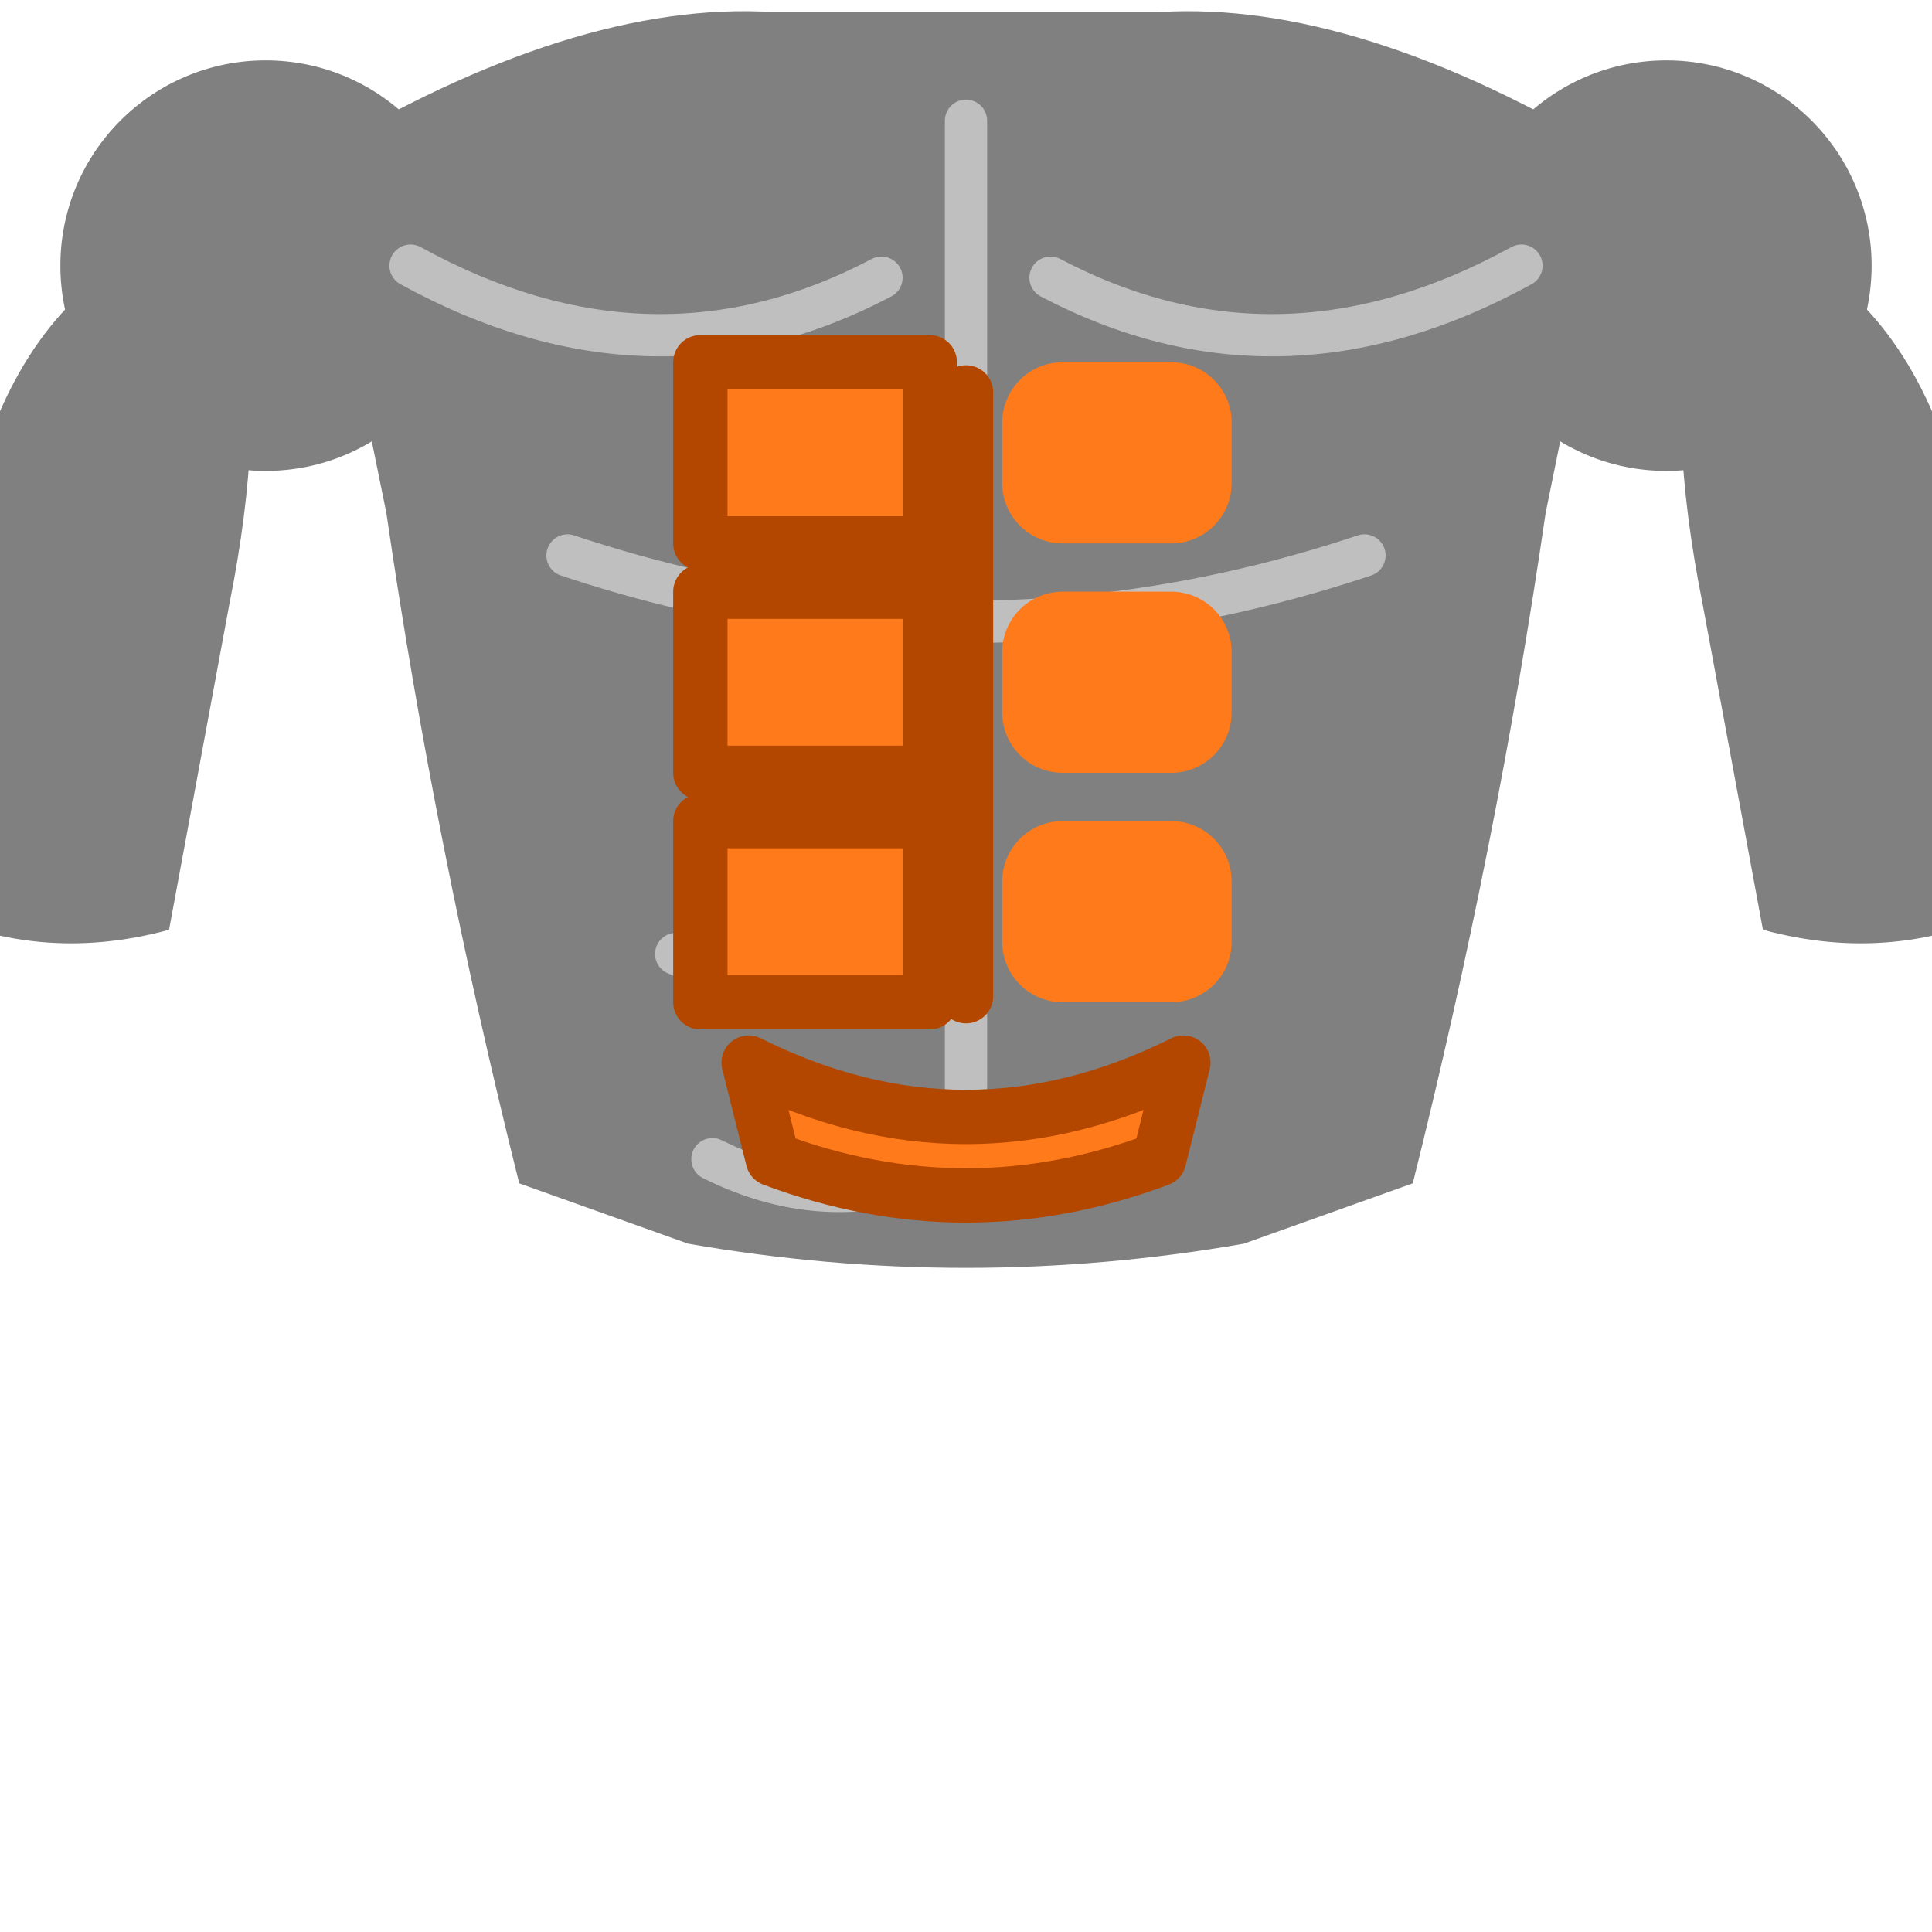
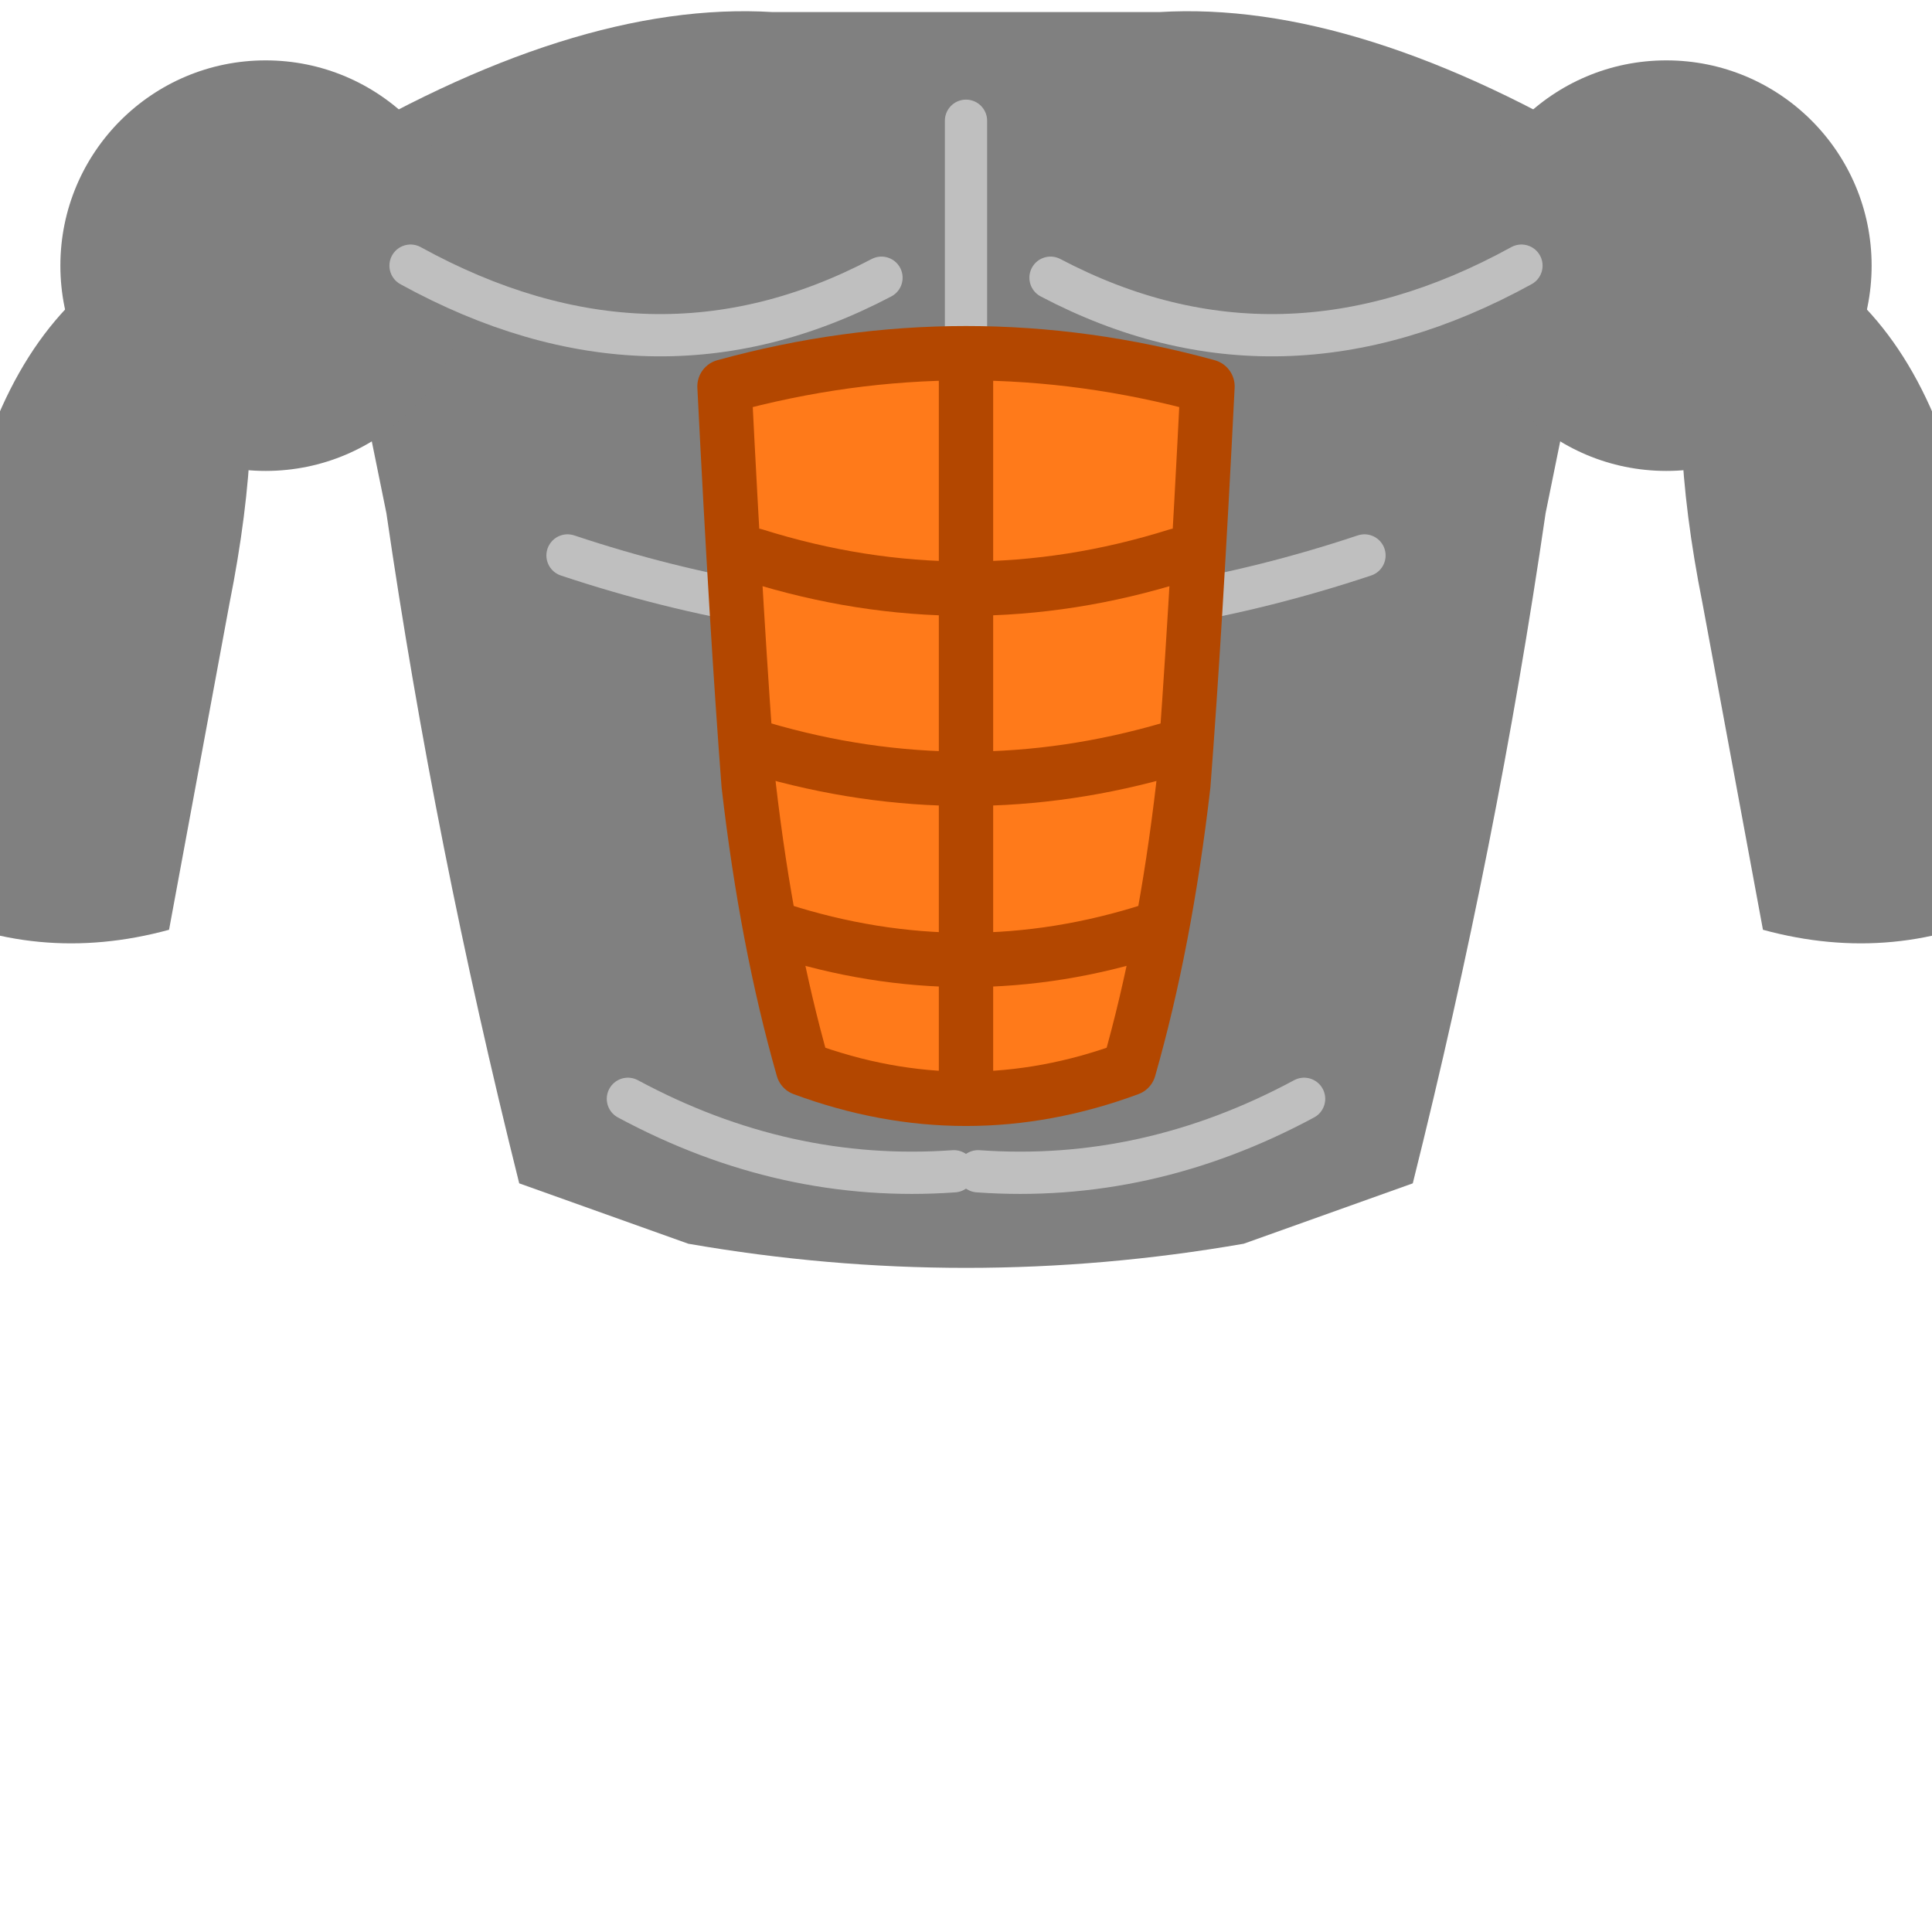
<svg viewBox="8 12 32 32">
  <path fill="#808080" d="M13.2 14.6 Q17.5 12 20.8 12.2 L27.2 12.2 Q30.5 12 34.8 14.6 L33.6 20.5 Q32.8 26 31.4 31.6 L28.6 32.6 Q24 33.4 19.4 32.6 L16.6 31.6 Q15.2 26 14.4 20.5 Z" />
  <circle cx="12.4" cy="16.4" r="3.4" fill="#808080" />
  <path fill="#808080" d="M9.2 17 Q7.6 18.6 7.2 22 L6.6 27 Q8.6 28 10.8 27.4 L11.8 22 Q12.4 19 12 17 Z" />
  <g transform="translate(48 0) scale(-1 1)">
    <circle cx="12.4" cy="16.4" r="3.4" fill="#808080" />
    <path fill="#808080" d="M9.2 17 Q7.6 18.6 7.2 22 L6.6 27 Q8.6 28 10.8 27.4 L11.8 22 Q12.4 19 12 17 Z" />
  </g>
  <path fill="none" stroke="#bfbfbf" stroke-width="0.7" stroke-linecap="round" d="M24 14 L24 30" />
  <path fill="none" stroke="#bfbfbf" stroke-width="0.7" stroke-linecap="round" d="M14.8 16.4 Q18.8 18.6 22.6 16.6" />
  <g transform="translate(48 0) scale(-1 1)">
    <path fill="none" stroke="#bfbfbf" stroke-width="0.7" stroke-linecap="round" d="M14.8 16.4 Q18.8 18.6 22.6 16.6" />
  </g>
  <path fill="none" stroke="#bfbfbf" stroke-width="0.7" stroke-linecap="round" d="M17.4 21.2 Q24 23.4 30.6 21.2" />
-   <path fill="none" stroke="#bfbfbf" stroke-width="0.7" stroke-linecap="round" d="M19.2 27.8 Q21.6 28.8 23.8 27.9" />
-   <path fill="none" stroke="#bfbfbf" stroke-width="0.7" stroke-linecap="round" d="M19.8 31.2 Q21.8 32.2 23.8 31.3" />
-   <rect x="19.6" y="18" width="3.8" height="3" rx="1" fill="#ff7a1a" />
-   <rect x="19.6" y="21.8" width="3.8" height="3" rx="1" fill="#ff7a1a" />
-   <rect x="19.6" y="25.6" width="3.8" height="3" rx="1" fill="#ff7a1a" />
+   <path fill="none" stroke="#bfbfbf" stroke-width="0.7" stroke-linecap="round" d="M18.4 30.2 Q21 31.6 23.8 31.4" />
  <g transform="translate(48 0) scale(-1 1)">
-     <rect x="19.6" y="18" width="3.8" height="3" rx="1" fill="#ff7a1a" />
-     <rect x="19.6" y="21.8" width="3.8" height="3" rx="1" fill="#ff7a1a" />
-     <rect x="19.6" y="25.6" width="3.8" height="3" rx="1" fill="#ff7a1a" />
+     <path fill="none" stroke="#bfbfbf" stroke-width="0.7" stroke-linecap="round" d="M18.4 30.2 Q21 31.6 23.8 31.4" />
  </g>
-   <path fill="#ff7a1a" d="M20.4 29.6 Q24 31.4 27.6 29.6 L27.2 31.2 Q24 32.4 20.8 31.2 Z" />
-   <path fill="none" stroke="#b34700" stroke-width="0.9" stroke-linecap="round" stroke-linejoin="round" d="M19.6 18 L23.4 18 L23.4 21 L19.6 21 Z M19.6 21.8 L23.4 21.8 L23.4 24.8 L19.6 24.8 Z M19.6 25.6 L23.4 25.6 L23.4 28.6 L19.6 28.6 Z M20.4 29.6 Q24 31.4 27.6 29.6 L27.2 31.2 Q24 32.4 20.8 31.2 Z M24 18.5 L24 28.5" />
+   <path fill="#ff7a1a" d="M20 18.4 Q24 17.3 28 18.4 Q27.8 22.4 27.6 25 Q27.3 27.6 26.7 29.7 Q24 30.7 21.3 29.7 Q20.7 27.6 20.4 25 Q20.2 22.4 20 18.4 Z" />
+   <path fill="none" stroke="#b34700" stroke-width="0.9" stroke-linecap="round" stroke-linejoin="round" d="M20 18.4 Q24 17.3 28 18.4 Q27.8 22.4 27.6 25 Q27.3 27.6 26.7 29.7 Q24 30.7 21.3 29.7 Q20.7 27.6 20.4 25 Q20.2 22.4 20 18.4 Z" />
+   <path fill="none" stroke="#b34700" stroke-width="0.9" stroke-linecap="round" d="M20.5 21.2 Q24 22.3 27.5 21.2 M20.6 24.4 Q24 25.4 27.4 24.4 M20.9 27.4 Q24 28.4 27.1 27.4 M24 18.2 L24 30" />
</svg>
